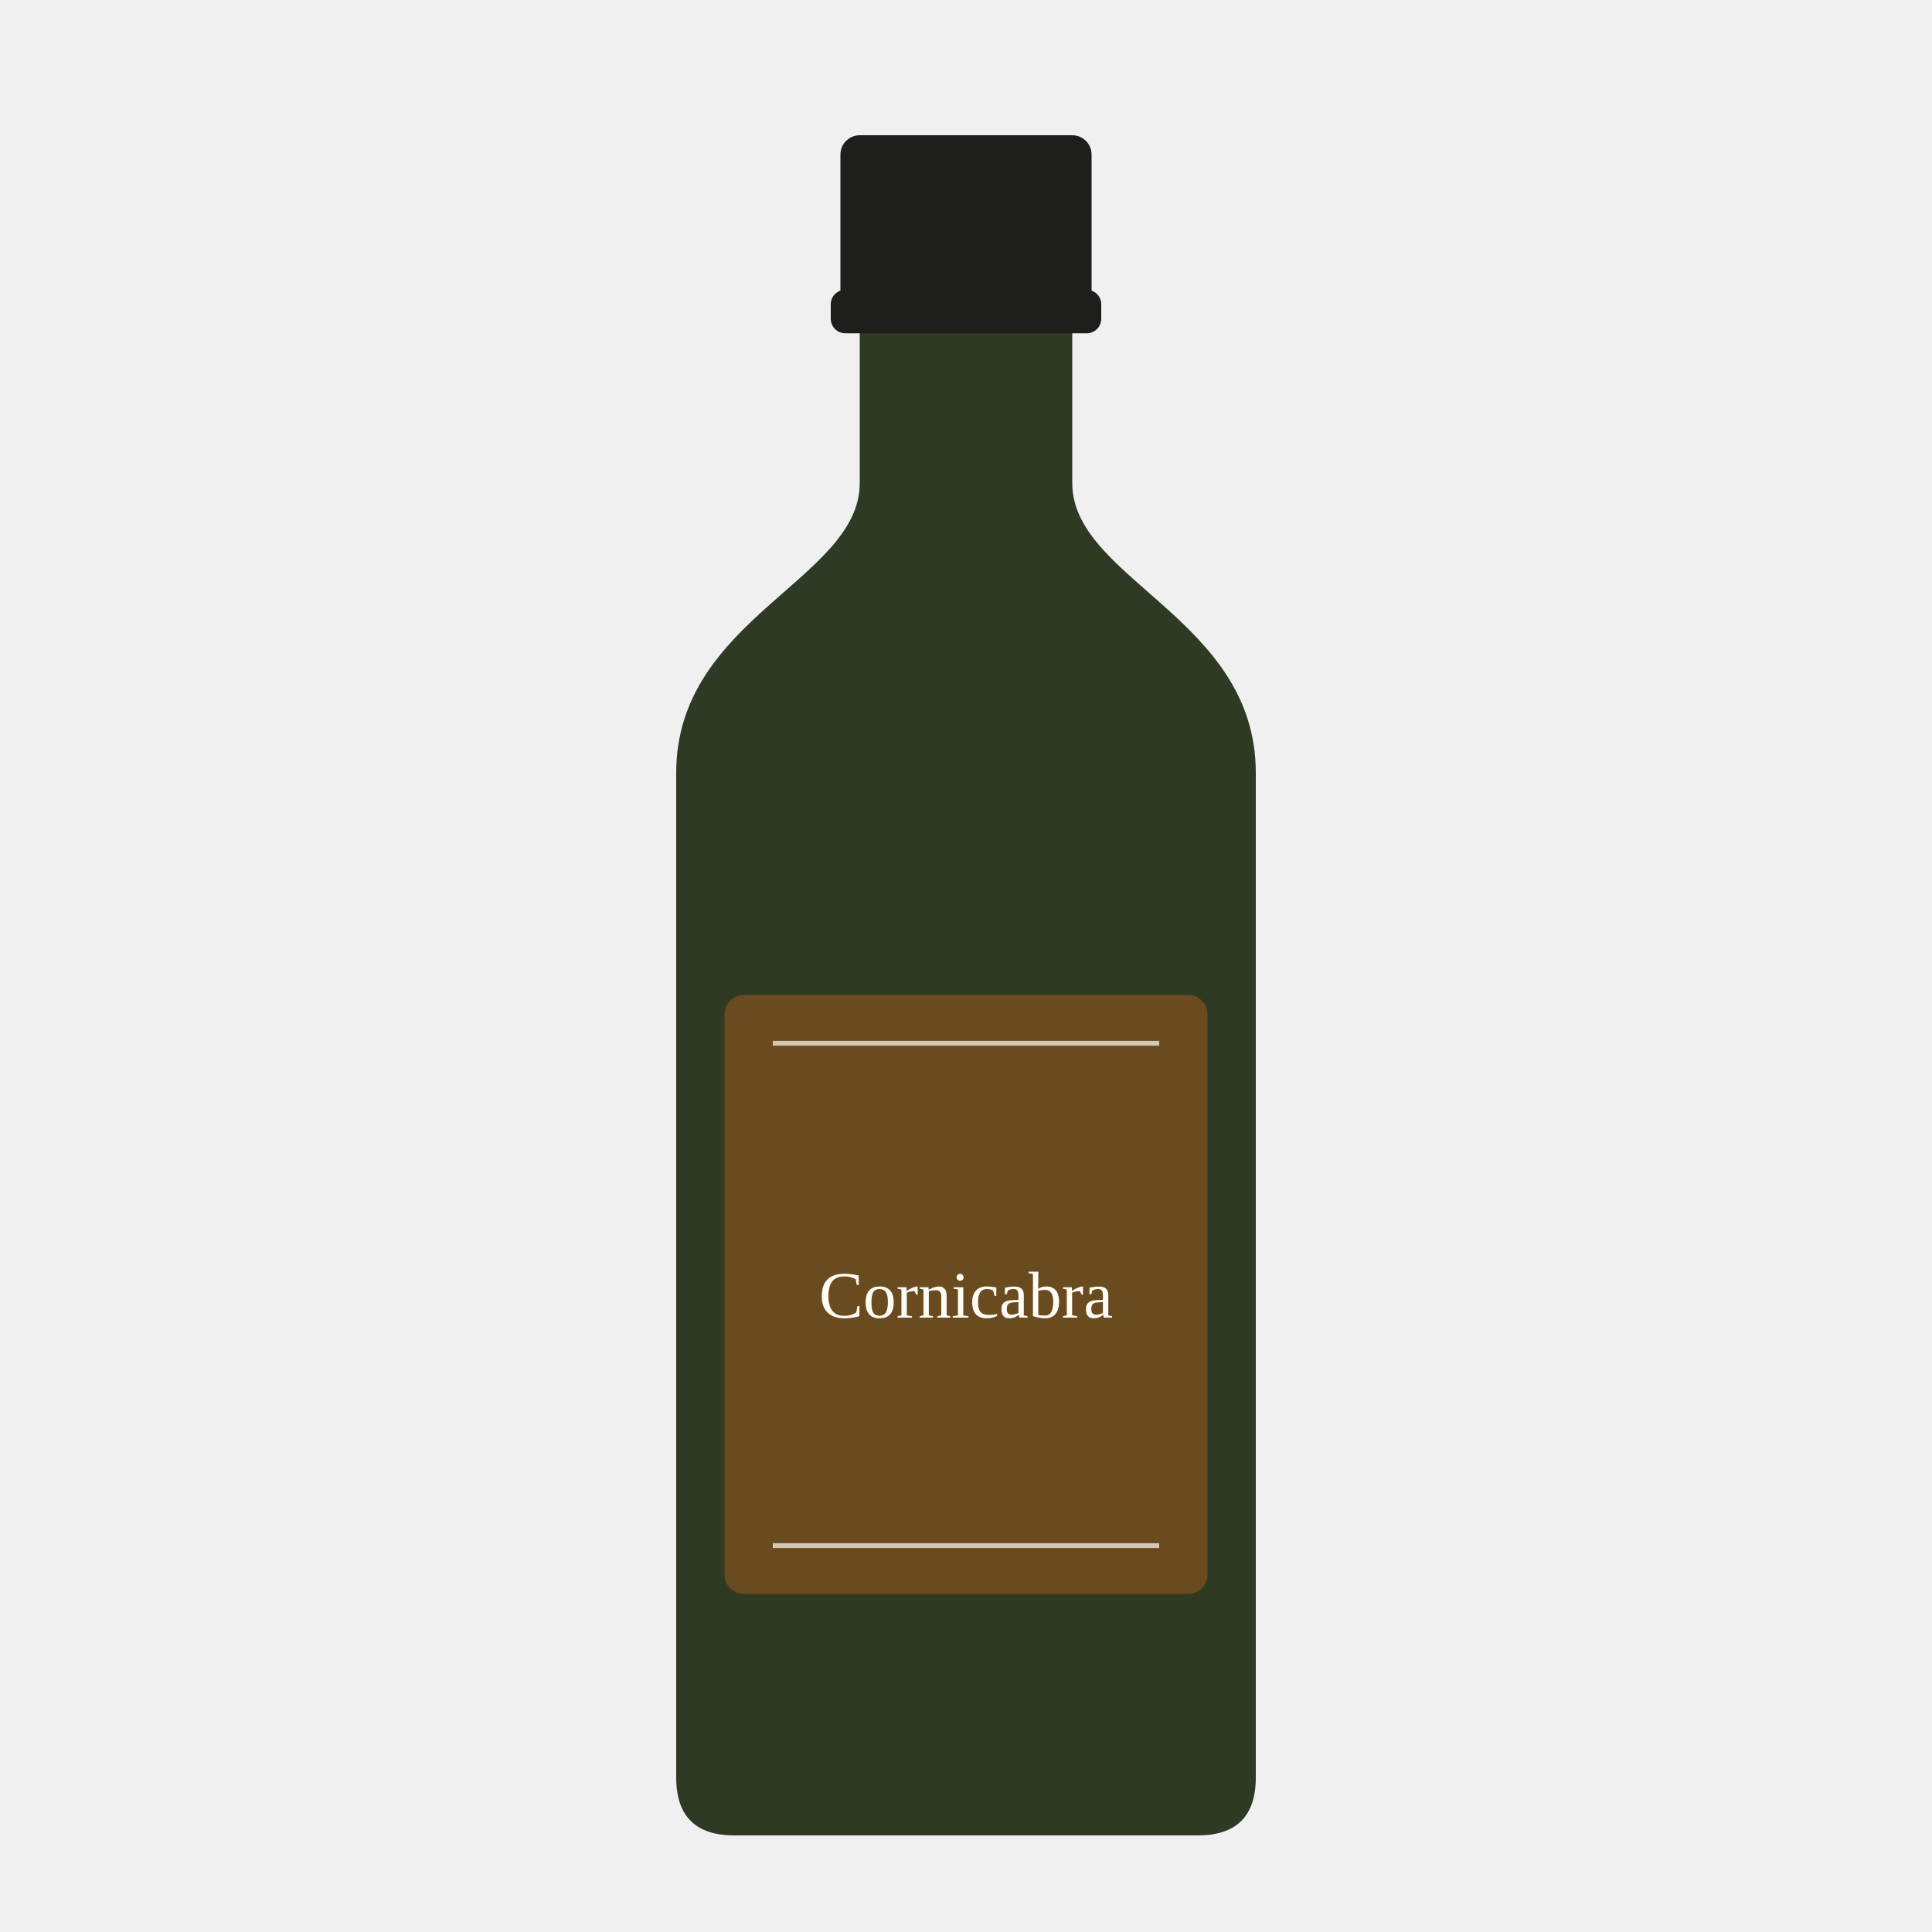
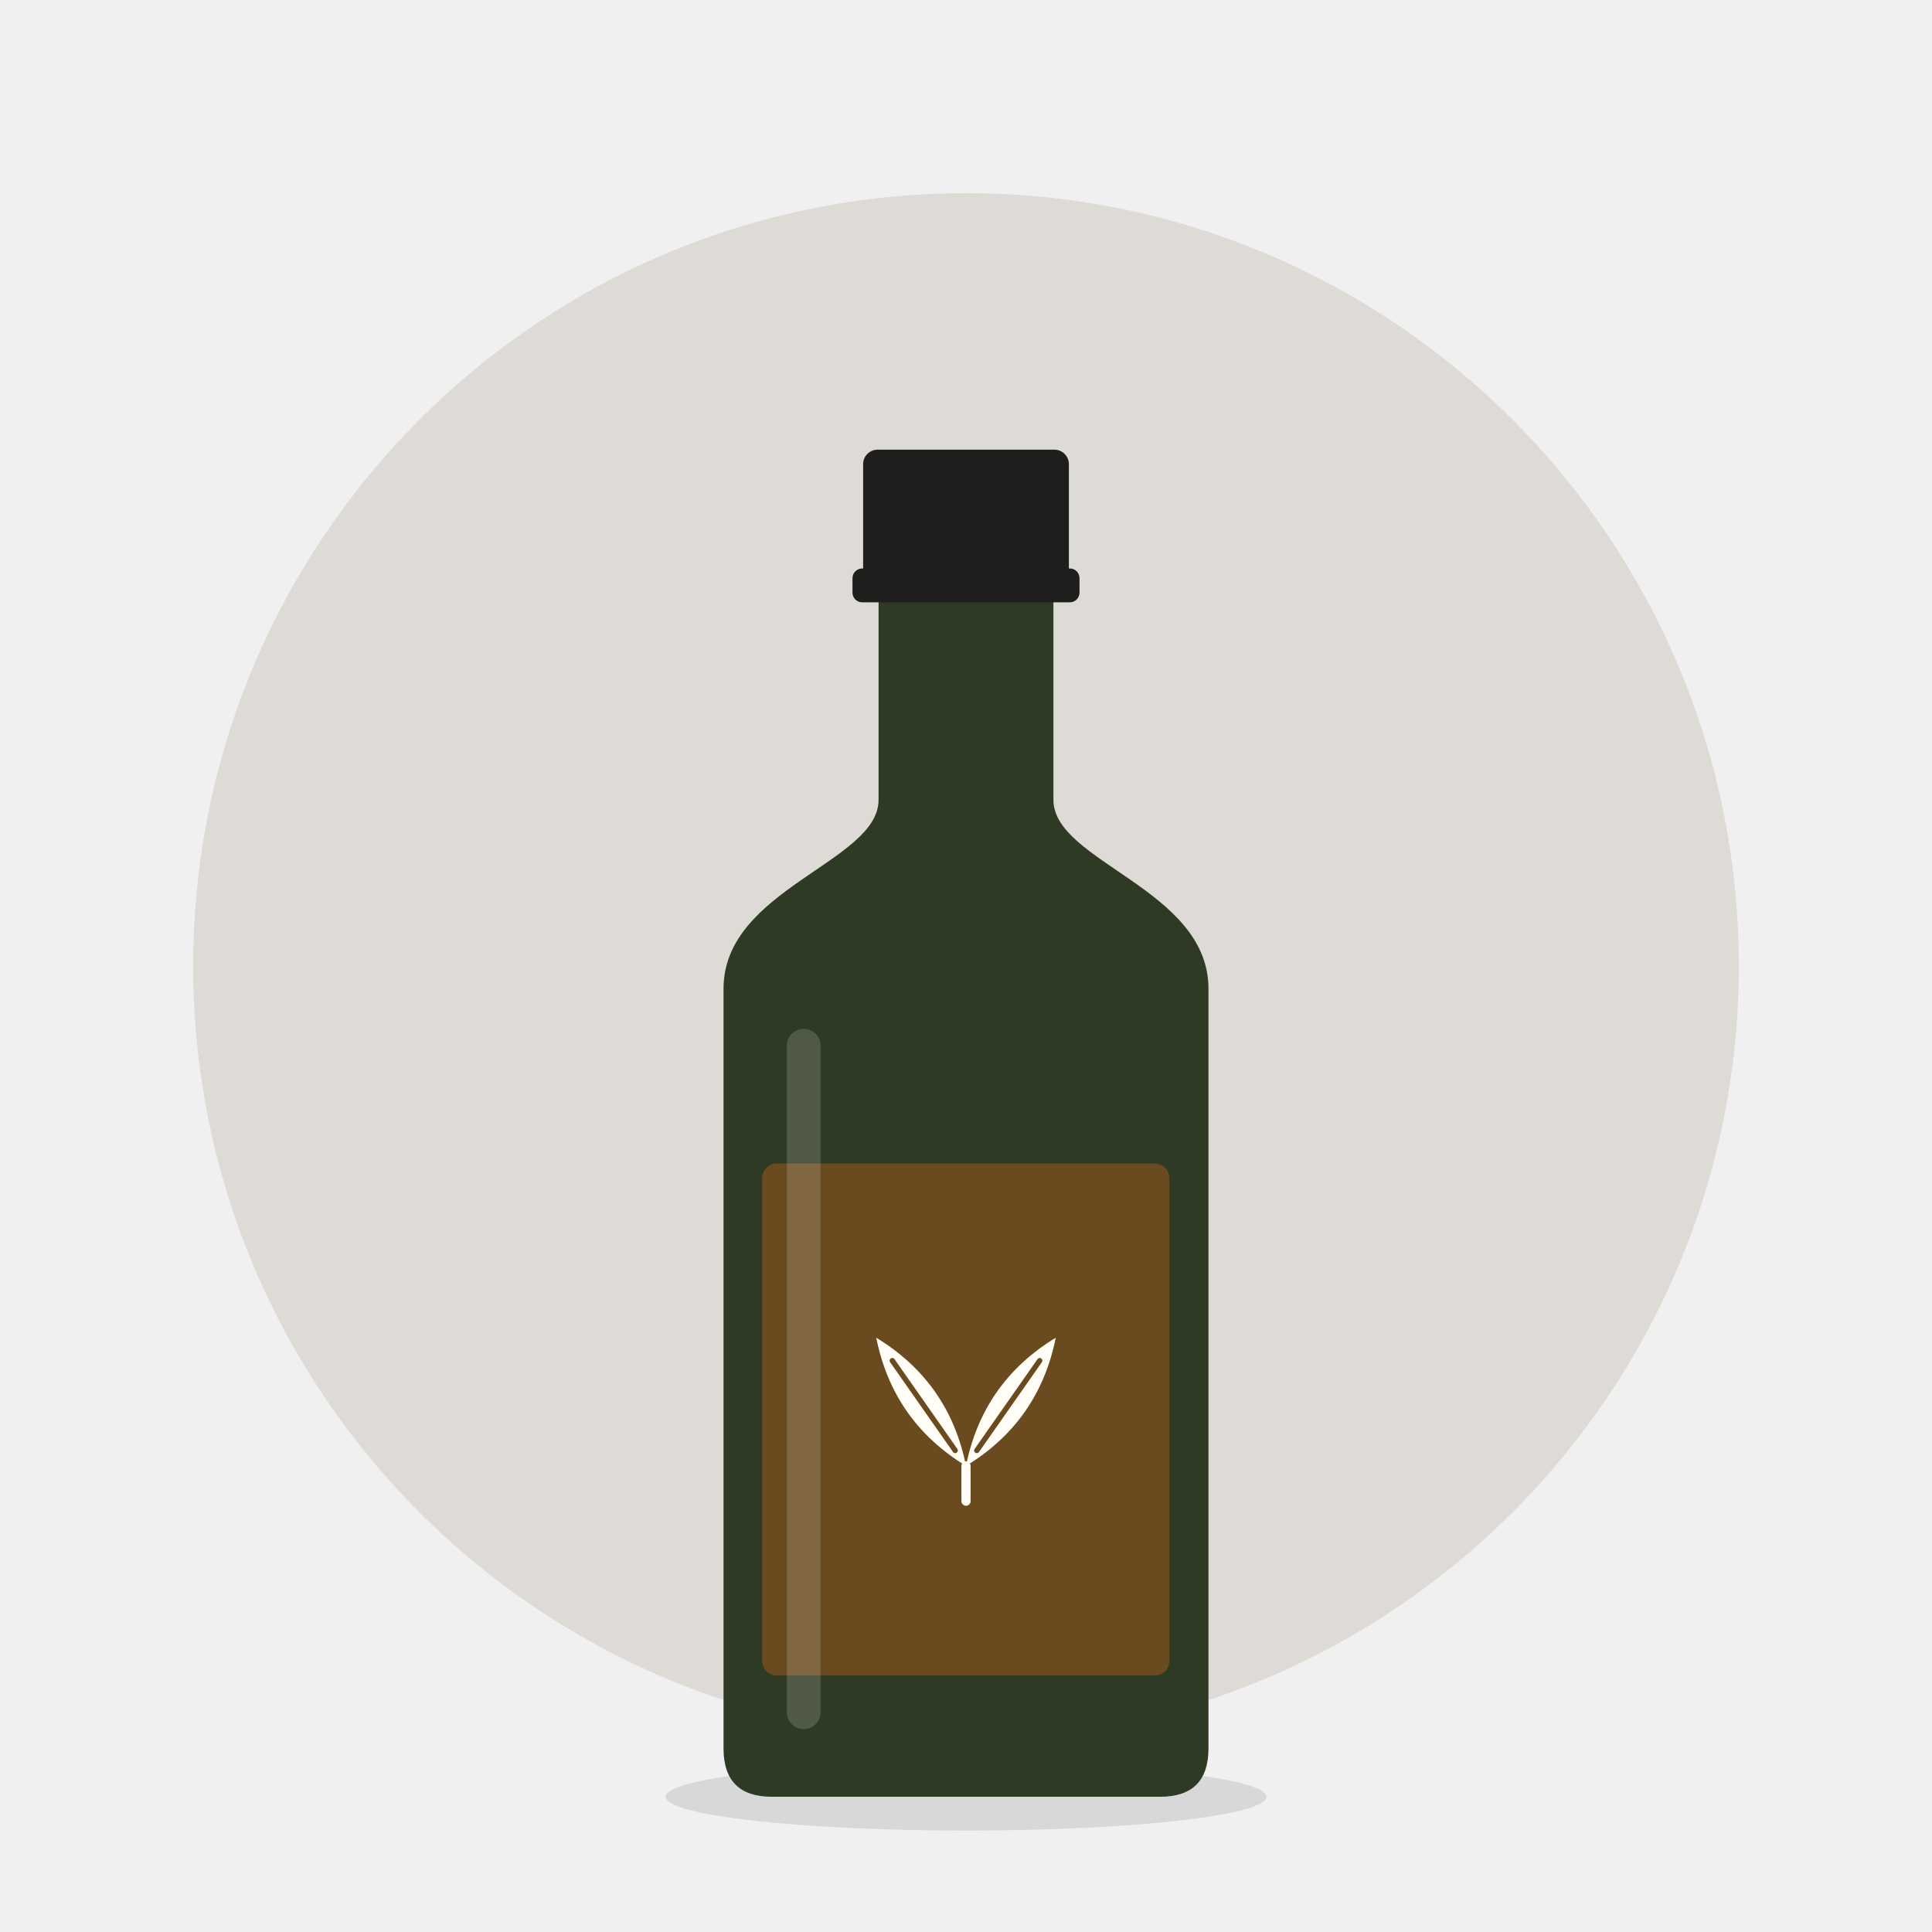
<svg xmlns="http://www.w3.org/2000/svg" viewBox="0 0 400 400" width="400" height="400" role="img">
-   <path d="M178 66 L178 100 C178 120 140 128 140 160 L140 368 Q140 380 152 380 L248 380 Q260 380 260 368 L260 160 C260 128 222 120 222 100 L222 66 Z" fill="#2E3A24" />
-   <rect x="172" y="60" width="56" height="9" rx="3" fill="#1E1E1C" />
-   <rect x="174" y="28" width="52" height="36" rx="4" fill="#1E1E1C" />
-   <rect x="150" y="206" width="100" height="124" rx="4" fill="#6A4A1F" />
-   <line x1="160" y1="216" x2="240" y2="216" stroke="#FFFDF5" stroke-width="1" stroke-opacity="0.7" />
-   <line x1="160" y1="320" x2="240" y2="320" stroke="#FFFDF5" stroke-width="1" stroke-opacity="0.7" />
-   <text x="200" y="272.8" text-anchor="middle" font-family="Georgia, 'Times New Roman', serif" font-size="13.7" fill="#FFFDF5">Cornicabra</text>
+   <circle cx="200" cy="200" r="160" fill="#6A4A1F" fill-opacity="0.13" />
+   <ellipse cx="200" cy="372" rx="62.2" ry="7" fill="#000000" fill-opacity="0.1" />
+   <path d="M181.9 121 L181.9 165.6 C181.9 178.5 149.8 184 149.8 204.7 L149.8 362 Q149.8 372 159.8 372 L240.2 372 Q250.2 372 250.2 362 L250.2 204.7 C250.2 184 218.1 178.5 218.1 165.6 L218.1 121 Z" fill="#2E3A24" />
+   <rect x="178.7" y="93.1" width="42.6" height="27.9" rx="3" fill="#1E1E1C" />
+   <rect x="176.5" y="117.7" width="47" height="7" rx="2" fill="#1E1E1C" />
+   <rect x="157.8" y="240.9" width="84.3" height="106" rx="3" fill="#6A4A1F" />
+   <g transform="translate(200 303.5)">
+     <g transform="rotate(-55)">
+       <path d="M0 0 Q16.2 -7.1 32.4 0 Q16.2 7.1 0 0 Z" fill="#FFFDF5" />
+       <line x1="3.9" y1="0" x2="26.6" y2="0" stroke="#6A4A1F" stroke-width="1.1" stroke-linecap="round" />
+     </g>
+     <g transform="rotate(-125)">
+       <path d="M0 0 Q16.2 -7.1 32.4 0 Q16.2 7.1 0 0 Z" fill="#FFFDF5" />
+       <line x1="3.9" y1="0" x2="26.6" y2="0" stroke="#6A4A1F" stroke-width="1.1" stroke-linecap="round" />
+     </g>
+     <line x1="0" y1="0" x2="0" y2="7.3" stroke="#FFFDF5" stroke-width="1.9" stroke-linecap="round" />
+   </g>
+   <rect x="162.9" y="213" width="7" height="145" rx="3.5" fill="#FFFFFF" fill-opacity="0.16" />
</svg>
